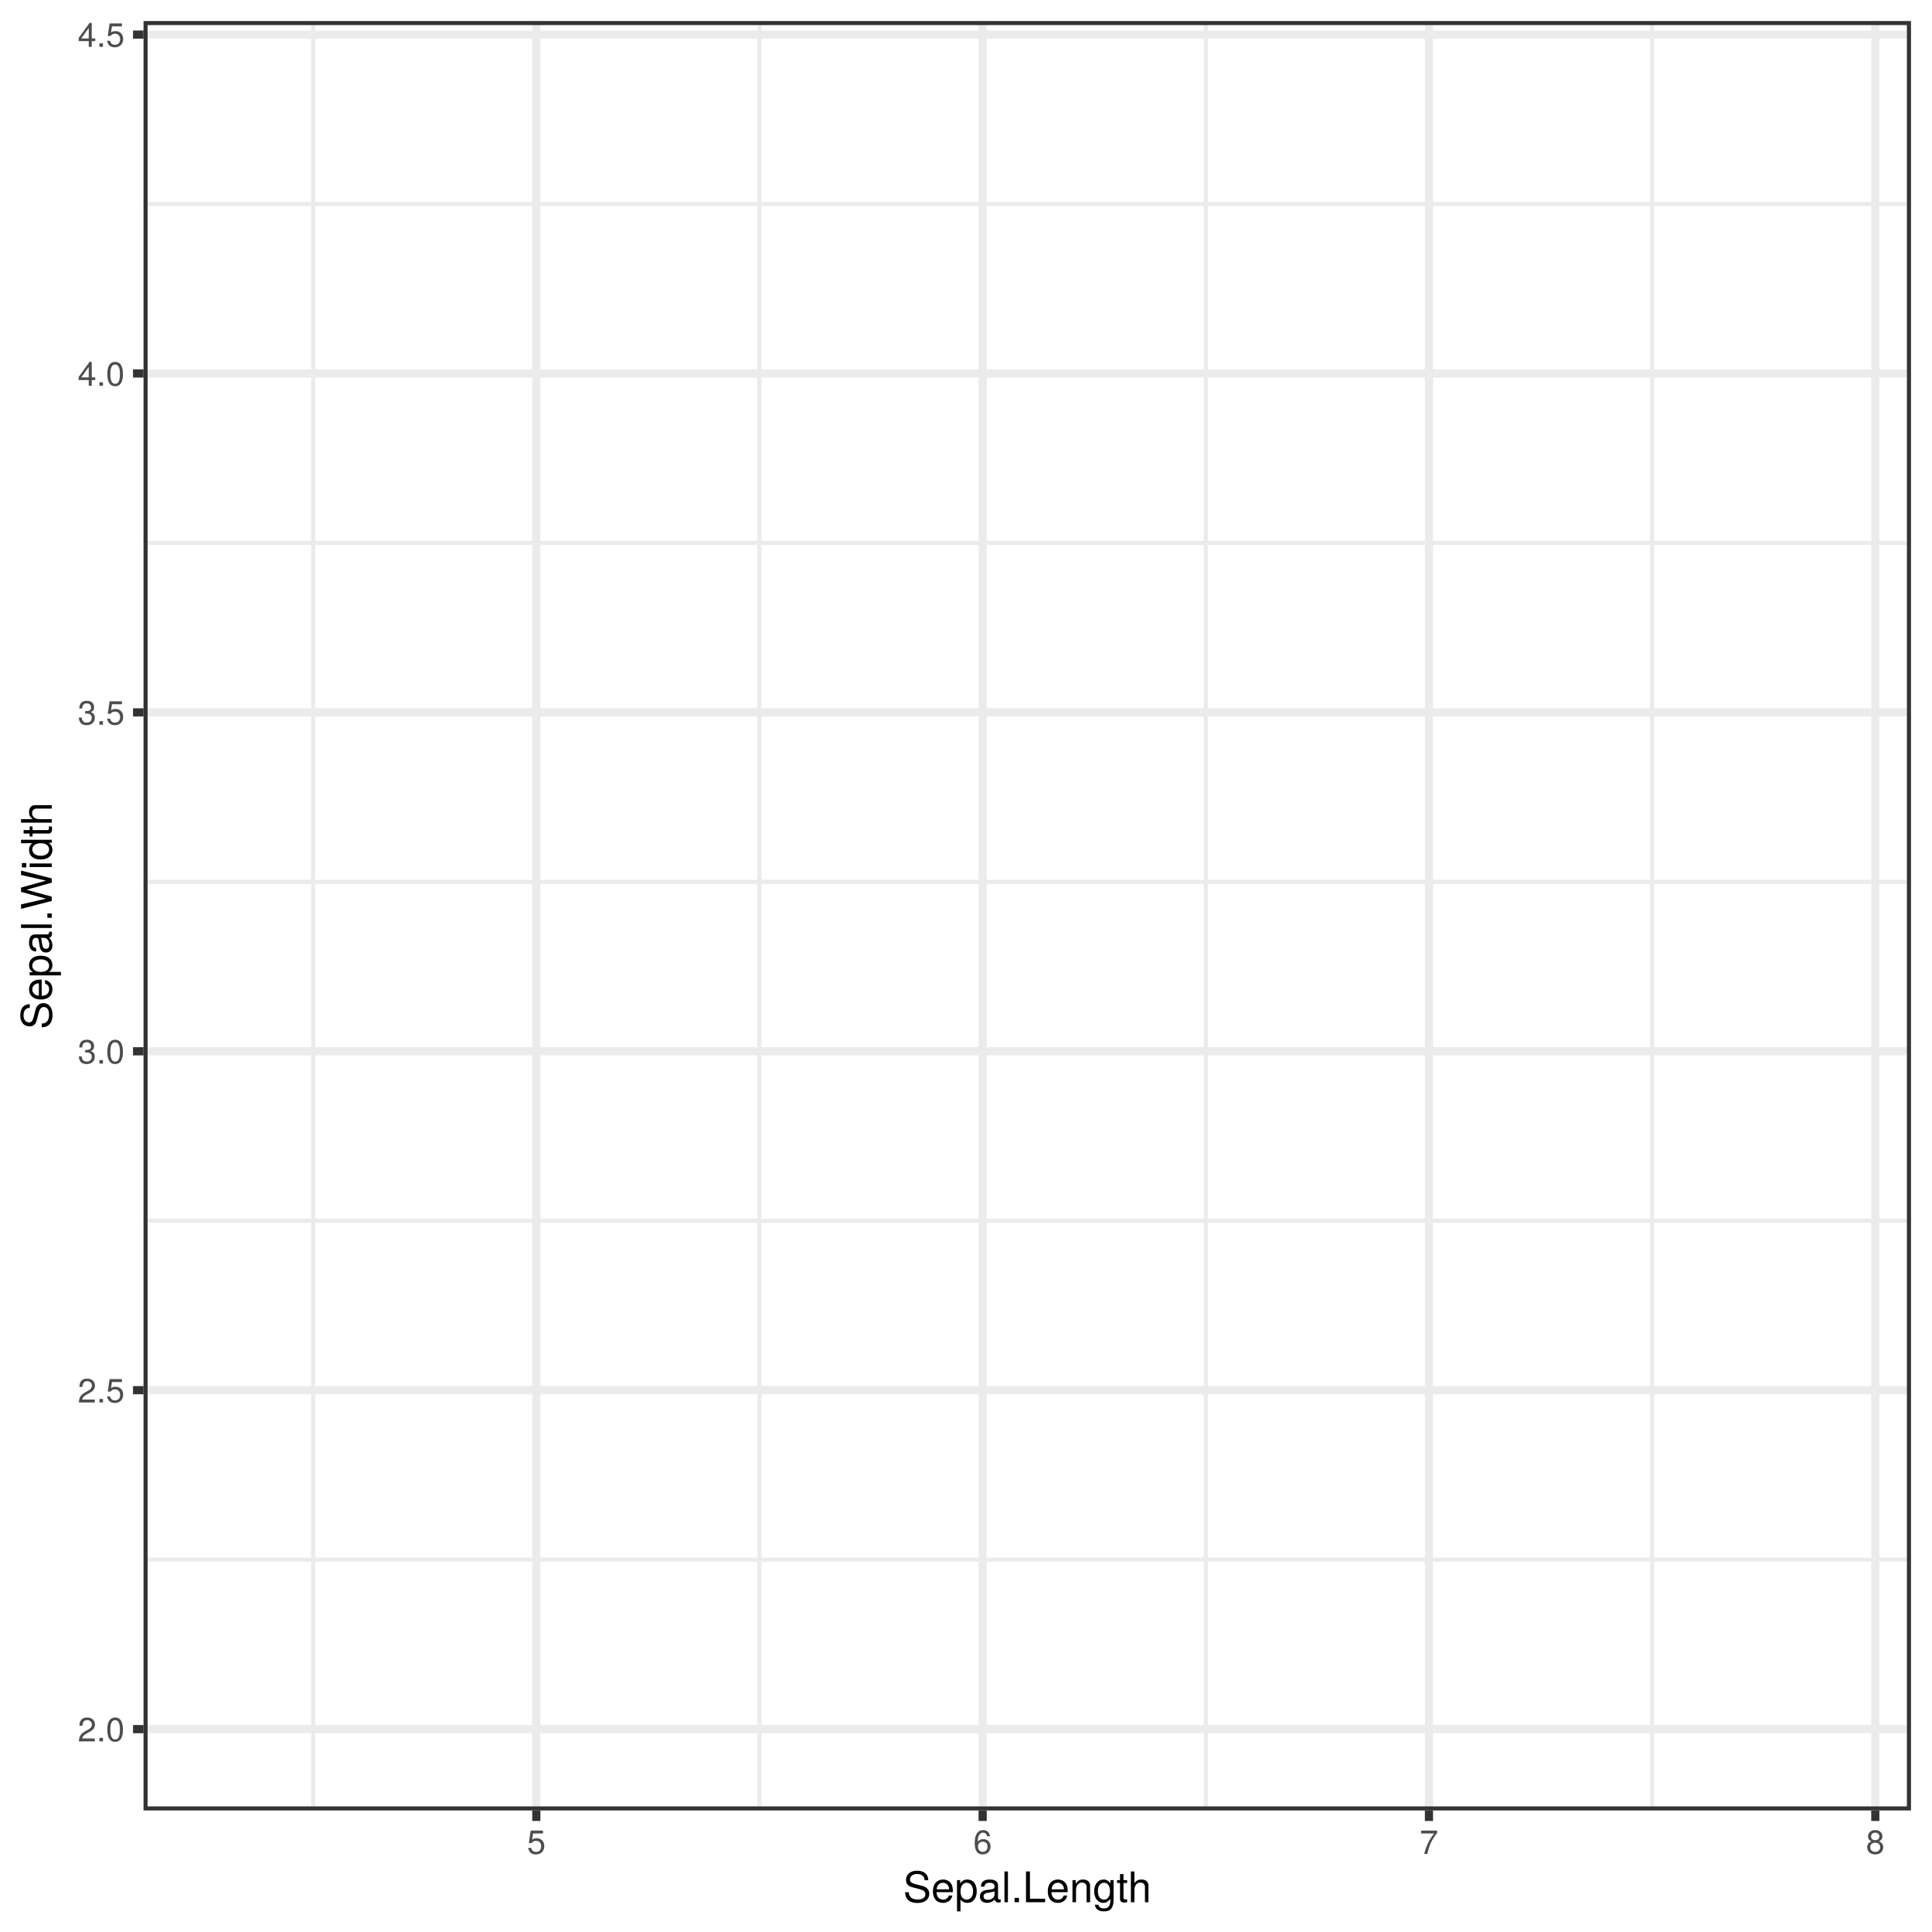
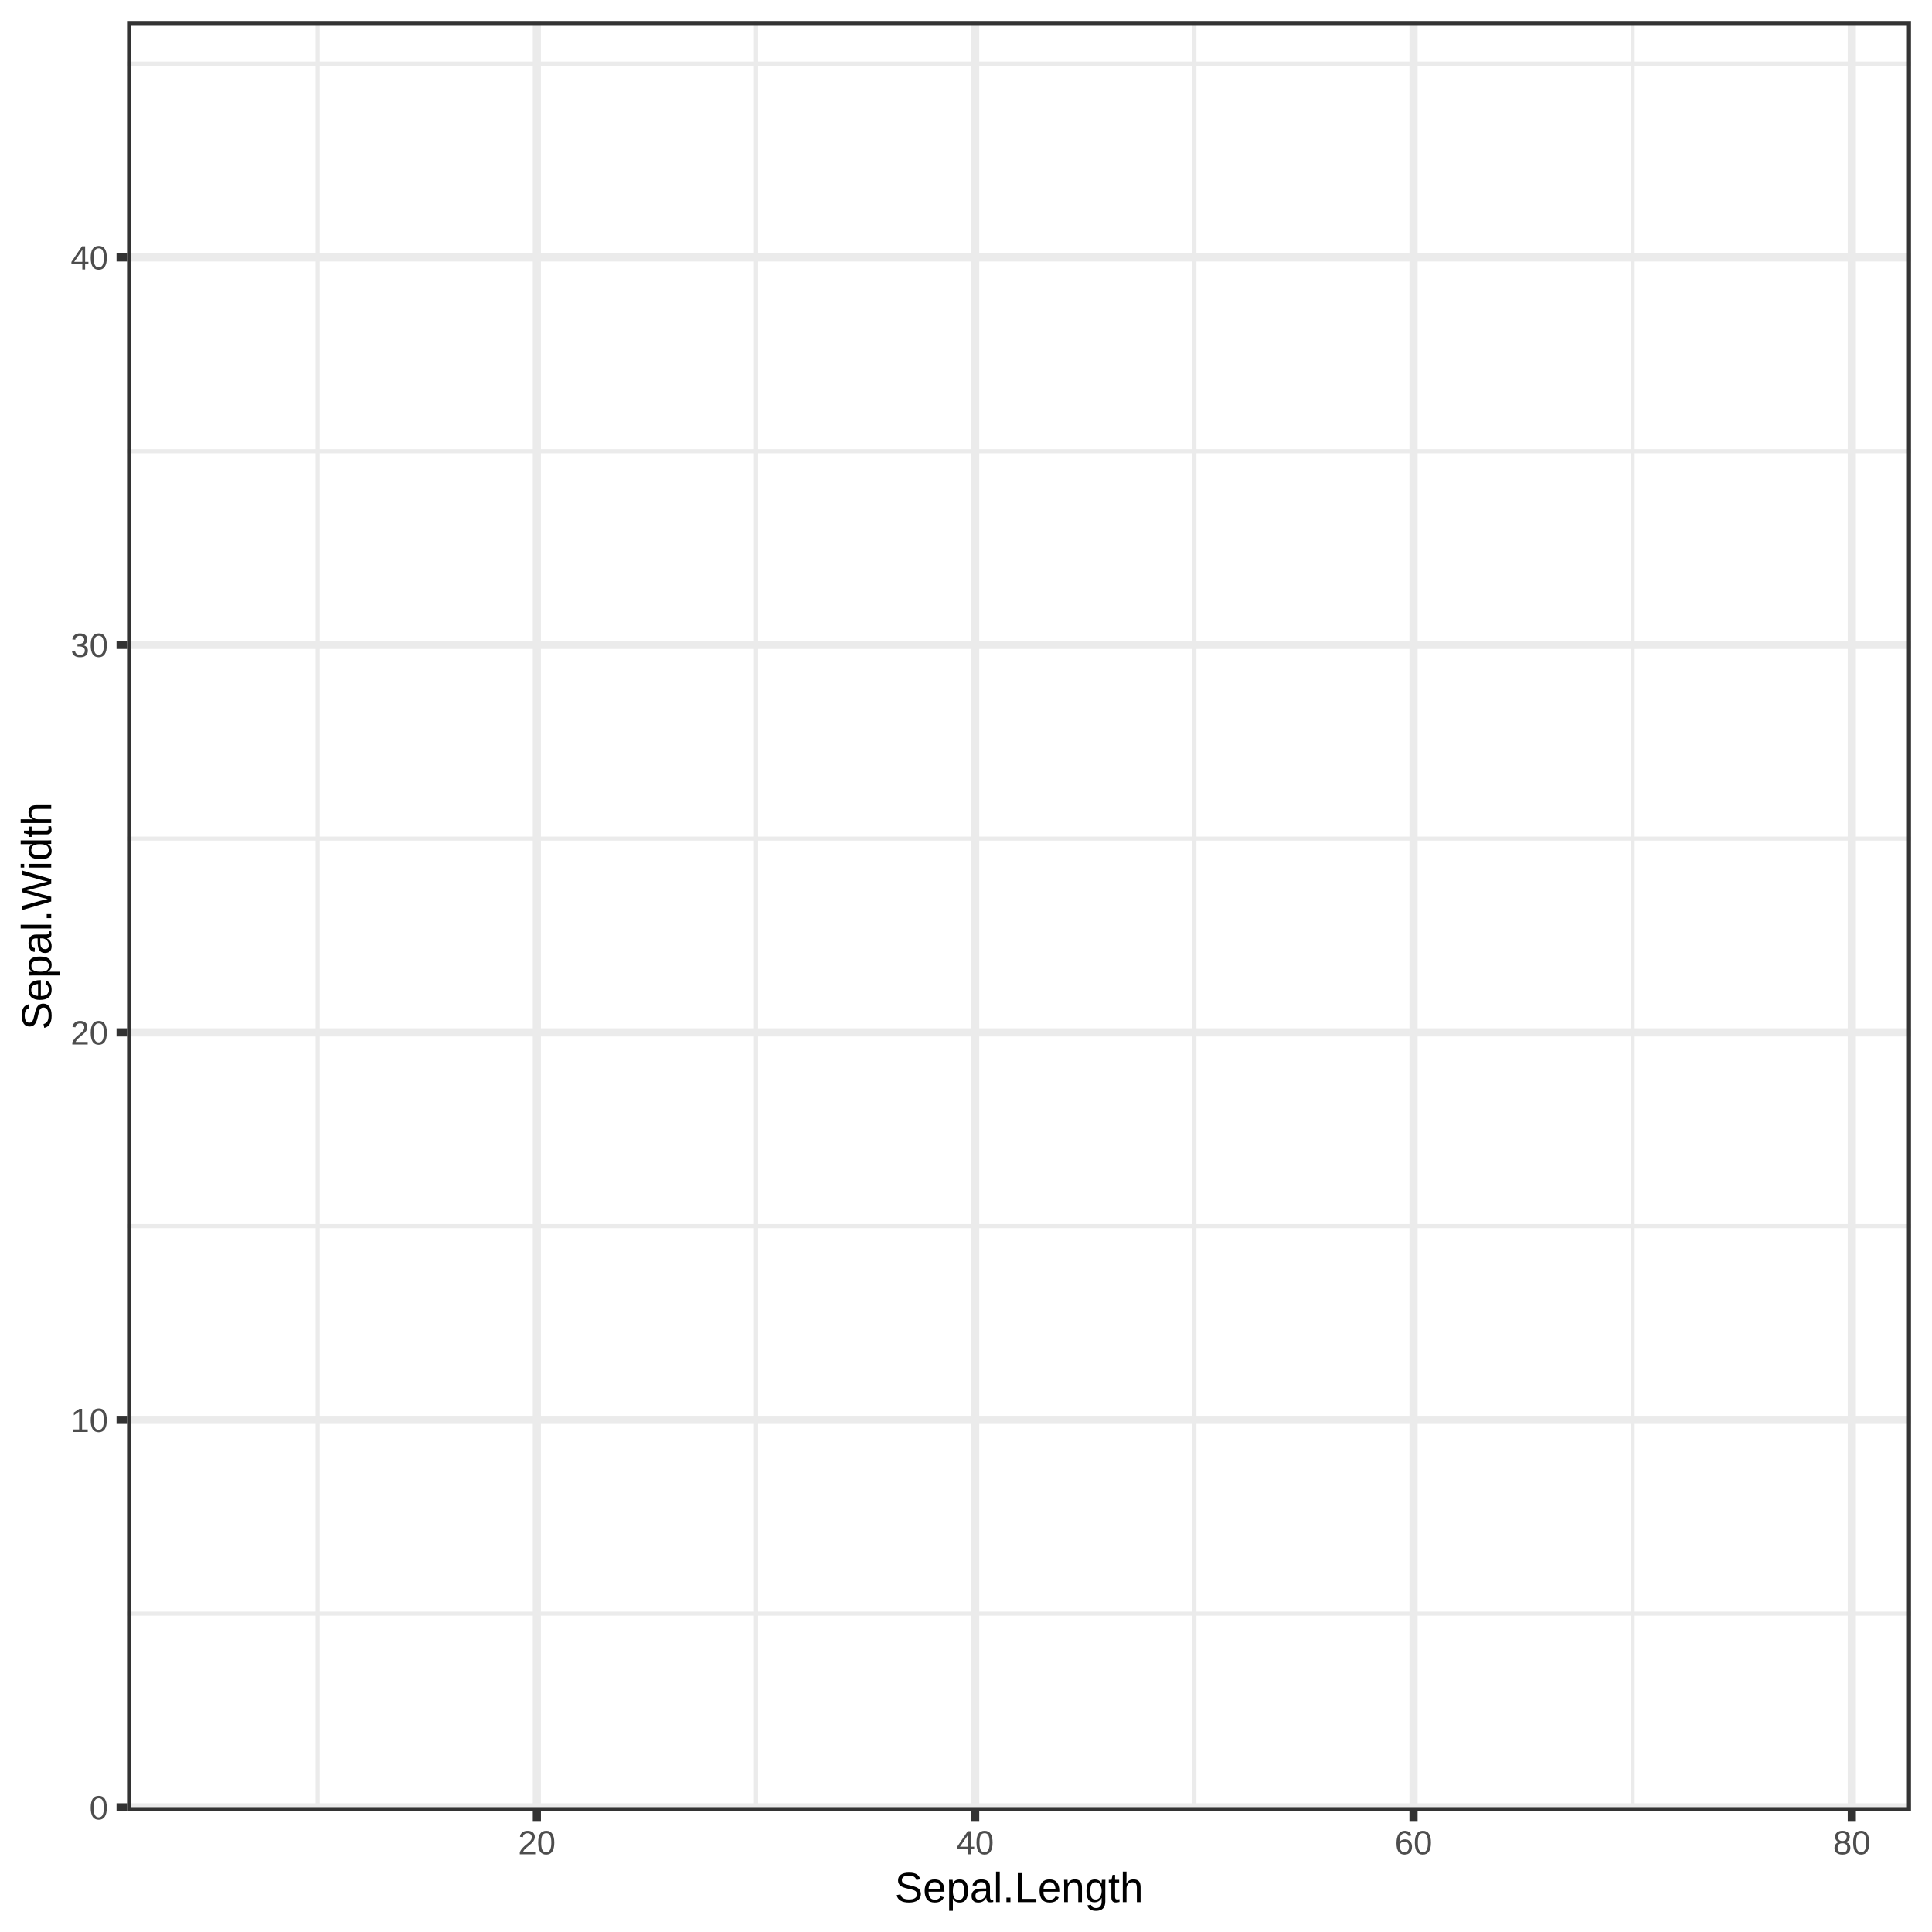
<svg xmlns="http://www.w3.org/2000/svg" class="svglite" width="504.00pt" height="504.00pt" viewBox="0 0 504.00 504.00">
  <defs>
    <style type="text/css">
    .svglite line, .svglite polyline, .svglite polygon, .svglite path, .svglite rect, .svglite circle {
      fill: none;
      stroke: #000000;
      stroke-linecap: round;
      stroke-linejoin: round;
      stroke-miterlimit: 10.00;
    }
    .svglite text {
      white-space: pre;
    }
  </style>
  </defs>
  <rect width="100%" height="100%" style="stroke: none; fill: #FFFFFF;" />
  <defs>
    <clipPath id="cpMC4wMHw1MDQuMDB8MC4wMHw1MDQuMDA=">
      <rect x="0.00" y="0.00" width="504.00" height="504.00" />
    </clipPath>
  </defs>
  <g clip-path="url(#cpMC4wMHw1MDQuMDB8MC4wMHw1MDQuMDA=)">
-     <rect x="-0" y="0.00" width="504.00" height="504.00" style="stroke-width: 2.13; stroke: #FFFFFF; fill: #FFFFFF;" />
+     <rect x="0.00" y="0.00" width="504.00" height="504.00" style="stroke-width: 2.13; stroke: #FFFFFF; fill: #FFFFFF;" />
  </g>
  <defs>
-     <clipPath id="cpMzcuNDR8NDk4LjUyfDUuNDh8NDcyLjI5">
-       <rect x="37.44" y="5.48" width="461.08" height="466.82" />
+     <clipPath id="cpMzMuMTR8NDk4LjUyfDUuNDh8NDcyLjUw">
+       <rect x="33.14" y="5.48" width="465.38" height="467.02" />
    </clipPath>
  </defs>
-   <g clip-path="url(#cpMzcuNDR8NDk4LjUyfDUuNDh8NDcyLjI5)">
-     <rect x="37.44" y="5.48" width="461.08" height="466.82" style="stroke-width: 2.13; stroke: none; fill: #FFFFFF;" />
-     <polyline points="37.44,406.87 498.52,406.87 " style="stroke-width: 1.07; stroke: #EBEBEB; stroke-linecap: butt;" />
-     <polyline points="37.44,318.46 498.52,318.46 " style="stroke-width: 1.07; stroke: #EBEBEB; stroke-linecap: butt;" />
-     <polyline points="37.44,230.05 498.52,230.05 " style="stroke-width: 1.07; stroke: #EBEBEB; stroke-linecap: butt;" />
-     <polyline points="37.44,141.63 498.52,141.63 " style="stroke-width: 1.07; stroke: #EBEBEB; stroke-linecap: butt;" />
-     <polyline points="37.44,53.22 498.52,53.22 " style="stroke-width: 1.07; stroke: #EBEBEB; stroke-linecap: butt;" />
-     <polyline points="81.69,472.29 81.69,5.48 " style="stroke-width: 1.07; stroke: #EBEBEB; stroke-linecap: butt;" />
-     <polyline points="198.12,472.29 198.12,5.48 " style="stroke-width: 1.07; stroke: #EBEBEB; stroke-linecap: butt;" />
-     <polyline points="314.56,472.29 314.56,5.48 " style="stroke-width: 1.07; stroke: #EBEBEB; stroke-linecap: butt;" />
-     <polyline points="430.99,472.29 430.99,5.48 " style="stroke-width: 1.07; stroke: #EBEBEB; stroke-linecap: butt;" />
-     <polyline points="37.44,451.08 498.52,451.08 " style="stroke-width: 2.13; stroke: #EBEBEB; stroke-linecap: butt;" />
-     <polyline points="37.44,362.66 498.52,362.66 " style="stroke-width: 2.13; stroke: #EBEBEB; stroke-linecap: butt;" />
-     <polyline points="37.44,274.25 498.52,274.25 " style="stroke-width: 2.13; stroke: #EBEBEB; stroke-linecap: butt;" />
-     <polyline points="37.44,185.84 498.52,185.84 " style="stroke-width: 2.13; stroke: #EBEBEB; stroke-linecap: butt;" />
-     <polyline points="37.44,97.43 498.52,97.43 " style="stroke-width: 2.13; stroke: #EBEBEB; stroke-linecap: butt;" />
-     <polyline points="37.44,9.02 498.52,9.02 " style="stroke-width: 2.13; stroke: #EBEBEB; stroke-linecap: butt;" />
-     <polyline points="139.91,472.29 139.91,5.48 " style="stroke-width: 2.13; stroke: #EBEBEB; stroke-linecap: butt;" />
-     <polyline points="256.34,472.29 256.34,5.48 " style="stroke-width: 2.13; stroke: #EBEBEB; stroke-linecap: butt;" />
-     <polyline points="372.77,472.29 372.77,5.48 " style="stroke-width: 2.13; stroke: #EBEBEB; stroke-linecap: butt;" />
-     <polyline points="489.21,472.29 489.21,5.48 " style="stroke-width: 2.13; stroke: #EBEBEB; stroke-linecap: butt;" />
-     <rect x="37.44" y="5.48" width="461.08" height="466.82" style="stroke-width: 2.13; stroke: #333333;" />
+   <g clip-path="url(#cpMzMuMTR8NDk4LjUyfDUuNDh8NDcyLjUw)">
+     <rect x="33.14" y="5.48" width="465.38" height="467.02" style="stroke-width: 2.13; stroke: none; fill: #FFFFFF;" />
+     <polyline points="33.14,420.95 498.52,420.95 " style="stroke-width: 1.07; stroke: #EBEBEB; stroke-linecap: butt;" />
+     <polyline points="33.14,319.86 498.52,319.86 " style="stroke-width: 1.07; stroke: #EBEBEB; stroke-linecap: butt;" />
+     <polyline points="33.14,218.77 498.52,218.77 " style="stroke-width: 1.07; stroke: #EBEBEB; stroke-linecap: butt;" />
+     <polyline points="33.14,117.69 498.52,117.69 " style="stroke-width: 1.07; stroke: #EBEBEB; stroke-linecap: butt;" />
+     <polyline points="33.14,16.60 498.52,16.60 " style="stroke-width: 1.07; stroke: #EBEBEB; stroke-linecap: butt;" />
+     <polyline points="82.88,472.50 82.88,5.48 " style="stroke-width: 1.07; stroke: #EBEBEB; stroke-linecap: butt;" />
+     <polyline points="197.22,472.50 197.22,5.48 " style="stroke-width: 1.07; stroke: #EBEBEB; stroke-linecap: butt;" />
+     <polyline points="311.57,472.50 311.57,5.48 " style="stroke-width: 1.07; stroke: #EBEBEB; stroke-linecap: butt;" />
+     <polyline points="425.91,472.50 425.91,5.48 " style="stroke-width: 1.07; stroke: #EBEBEB; stroke-linecap: butt;" />
+     <polyline points="33.14,471.49 498.52,471.49 " style="stroke-width: 2.13; stroke: #EBEBEB; stroke-linecap: butt;" />
+     <polyline points="33.14,370.41 498.52,370.41 " style="stroke-width: 2.13; stroke: #EBEBEB; stroke-linecap: butt;" />
+     <polyline points="33.14,269.32 498.52,269.32 " style="stroke-width: 2.13; stroke: #EBEBEB; stroke-linecap: butt;" />
+     <polyline points="33.14,168.23 498.52,168.23 " style="stroke-width: 2.13; stroke: #EBEBEB; stroke-linecap: butt;" />
+     <polyline points="33.14,67.14 498.52,67.14 " style="stroke-width: 2.13; stroke: #EBEBEB; stroke-linecap: butt;" />
+     <polyline points="140.05,472.50 140.05,5.48 " style="stroke-width: 2.13; stroke: #EBEBEB; stroke-linecap: butt;" />
+     <polyline points="254.39,472.50 254.39,5.48 " style="stroke-width: 2.13; stroke: #EBEBEB; stroke-linecap: butt;" />
+     <polyline points="368.74,472.50 368.74,5.48 " style="stroke-width: 2.13; stroke: #EBEBEB; stroke-linecap: butt;" />
+     <polyline points="483.08,472.50 483.08,5.48 " style="stroke-width: 2.13; stroke: #EBEBEB; stroke-linecap: butt;" />
+     <rect x="33.14" y="5.48" width="465.38" height="467.02" style="stroke-width: 2.13; stroke: #333333;" />
  </g>
  <g clip-path="url(#cpMC4wMHw1MDQuMDB8MC4wMHw1MDQuMDA=)">
-     <text x="32.51" y="454.28" text-anchor="end" style="font-size: 8.80px;fill: #4D4D4D; font-family: &quot;TeX Gyre Heros&quot;;" textLength="13.98px" lengthAdjust="spacingAndGlyphs">2.0</text>
-     <text x="32.51" y="365.87" text-anchor="end" style="font-size: 8.80px;fill: #4D4D4D; font-family: &quot;TeX Gyre Heros&quot;;" textLength="13.98px" lengthAdjust="spacingAndGlyphs">2.5</text>
-     <text x="32.51" y="277.46" text-anchor="end" style="font-size: 8.80px;fill: #4D4D4D; font-family: &quot;TeX Gyre Heros&quot;;" textLength="13.98px" lengthAdjust="spacingAndGlyphs">3.0</text>
-     <text x="32.51" y="189.05" text-anchor="end" style="font-size: 8.80px;fill: #4D4D4D; font-family: &quot;TeX Gyre Heros&quot;;" textLength="13.98px" lengthAdjust="spacingAndGlyphs">3.5</text>
-     <text x="32.51" y="100.64" text-anchor="end" style="font-size: 8.80px;fill: #4D4D4D; font-family: &quot;TeX Gyre Heros&quot;;" textLength="13.98px" lengthAdjust="spacingAndGlyphs">4.0</text>
-     <text x="32.51" y="12.22" text-anchor="end" style="font-size: 8.80px;fill: #4D4D4D; font-family: &quot;TeX Gyre Heros&quot;;" textLength="13.98px" lengthAdjust="spacingAndGlyphs">4.5</text>
-     <polyline points="34.70,451.08 37.44,451.08 " style="stroke-width: 2.13; stroke: #333333; stroke-linecap: butt;" />
-     <polyline points="34.70,362.66 37.44,362.66 " style="stroke-width: 2.13; stroke: #333333; stroke-linecap: butt;" />
-     <polyline points="34.70,274.25 37.44,274.25 " style="stroke-width: 2.13; stroke: #333333; stroke-linecap: butt;" />
-     <polyline points="34.70,185.84 37.44,185.84 " style="stroke-width: 2.13; stroke: #333333; stroke-linecap: butt;" />
-     <polyline points="34.70,97.43 37.44,97.43 " style="stroke-width: 2.13; stroke: #333333; stroke-linecap: butt;" />
-     <polyline points="34.70,9.02 37.44,9.02 " style="stroke-width: 2.13; stroke: #333333; stroke-linecap: butt;" />
-     <polyline points="139.91,475.03 139.91,472.29 " style="stroke-width: 2.13; stroke: #333333; stroke-linecap: butt;" />
-     <polyline points="256.34,475.03 256.34,472.29 " style="stroke-width: 2.13; stroke: #333333; stroke-linecap: butt;" />
-     <polyline points="372.77,475.03 372.77,472.29 " style="stroke-width: 2.13; stroke: #333333; stroke-linecap: butt;" />
-     <polyline points="489.21,475.03 489.21,472.29 " style="stroke-width: 2.13; stroke: #333333; stroke-linecap: butt;" />
-     <text x="139.91" y="483.64" text-anchor="middle" style="font-size: 8.80px;fill: #4D4D4D; font-family: &quot;TeX Gyre Heros&quot;;" textLength="5.59px" lengthAdjust="spacingAndGlyphs">5</text>
-     <text x="256.34" y="483.64" text-anchor="middle" style="font-size: 8.80px;fill: #4D4D4D; font-family: &quot;TeX Gyre Heros&quot;;" textLength="5.59px" lengthAdjust="spacingAndGlyphs">6</text>
-     <text x="372.77" y="483.64" text-anchor="middle" style="font-size: 8.80px;fill: #4D4D4D; font-family: &quot;TeX Gyre Heros&quot;;" textLength="5.59px" lengthAdjust="spacingAndGlyphs">7</text>
-     <text x="489.21" y="483.64" text-anchor="middle" style="font-size: 8.80px;fill: #4D4D4D; font-family: &quot;TeX Gyre Heros&quot;;" textLength="5.59px" lengthAdjust="spacingAndGlyphs">8</text>
-     <text x="267.98" y="496.23" text-anchor="middle" style="font-size: 11.00px; font-family: &quot;TeX Gyre Heros&quot;;" textLength="71.97px" lengthAdjust="spacingAndGlyphs">Sepal.Length</text>
-     <text transform="translate(13.50,238.89) rotate(-90)" text-anchor="middle" style="font-size: 11.00px; font-family: &quot;TeX Gyre Heros&quot;;" textLength="66.00px" lengthAdjust="spacingAndGlyphs">Sepal.Width</text>
+     <text x="28.21" y="474.64" text-anchor="end" style="font-size: 8.80px;fill: #4D4D4D; font-family: &quot;Arial&quot;;" textLength="4.90px" lengthAdjust="spacingAndGlyphs">0</text>
+     <text x="28.21" y="373.56" text-anchor="end" style="font-size: 8.80px;fill: #4D4D4D; font-family: &quot;Arial&quot;;" textLength="9.79px" lengthAdjust="spacingAndGlyphs">10</text>
+     <text x="28.21" y="272.47" text-anchor="end" style="font-size: 8.80px;fill: #4D4D4D; font-family: &quot;Arial&quot;;" textLength="9.79px" lengthAdjust="spacingAndGlyphs">20</text>
+     <text x="28.21" y="171.38" text-anchor="end" style="font-size: 8.80px;fill: #4D4D4D; font-family: &quot;Arial&quot;;" textLength="9.79px" lengthAdjust="spacingAndGlyphs">30</text>
+     <text x="28.21" y="70.29" text-anchor="end" style="font-size: 8.80px;fill: #4D4D4D; font-family: &quot;Arial&quot;;" textLength="9.79px" lengthAdjust="spacingAndGlyphs">40</text>
+     <polyline points="30.40,471.49 33.14,471.49 " style="stroke-width: 2.13; stroke: #333333; stroke-linecap: butt;" />
+     <polyline points="30.40,370.41 33.14,370.41 " style="stroke-width: 2.13; stroke: #333333; stroke-linecap: butt;" />
+     <polyline points="30.40,269.32 33.14,269.32 " style="stroke-width: 2.13; stroke: #333333; stroke-linecap: butt;" />
+     <polyline points="30.40,168.23 33.14,168.23 " style="stroke-width: 2.13; stroke: #333333; stroke-linecap: butt;" />
+     <polyline points="30.40,67.14 33.14,67.14 " style="stroke-width: 2.13; stroke: #333333; stroke-linecap: butt;" />
+     <polyline points="140.05,475.24 140.05,472.50 " style="stroke-width: 2.13; stroke: #333333; stroke-linecap: butt;" />
+     <polyline points="254.39,475.24 254.39,472.50 " style="stroke-width: 2.13; stroke: #333333; stroke-linecap: butt;" />
+     <polyline points="368.74,475.24 368.74,472.50 " style="stroke-width: 2.13; stroke: #333333; stroke-linecap: butt;" />
+     <polyline points="483.08,475.24 483.08,472.50 " style="stroke-width: 2.13; stroke: #333333; stroke-linecap: butt;" />
+     <text x="140.05" y="483.74" text-anchor="middle" style="font-size: 8.80px;fill: #4D4D4D; font-family: &quot;Arial&quot;;" textLength="9.79px" lengthAdjust="spacingAndGlyphs">20</text>
+     <text x="254.39" y="483.74" text-anchor="middle" style="font-size: 8.80px;fill: #4D4D4D; font-family: &quot;Arial&quot;;" textLength="9.79px" lengthAdjust="spacingAndGlyphs">40</text>
+     <text x="368.74" y="483.74" text-anchor="middle" style="font-size: 8.80px;fill: #4D4D4D; font-family: &quot;Arial&quot;;" textLength="9.79px" lengthAdjust="spacingAndGlyphs">60</text>
+     <text x="483.08" y="483.74" text-anchor="middle" style="font-size: 8.80px;fill: #4D4D4D; font-family: &quot;Arial&quot;;" textLength="9.79px" lengthAdjust="spacingAndGlyphs">80</text>
+     <text x="265.83" y="496.20" text-anchor="middle" style="font-size: 11.00px; font-family: &quot;Arial&quot;;" textLength="64.86px" lengthAdjust="spacingAndGlyphs">Sepal.Length</text>
+     <text transform="translate(13.36,238.99) rotate(-90)" text-anchor="middle" style="font-size: 11.00px; font-family: &quot;Arial&quot;;" textLength="59.32px" lengthAdjust="spacingAndGlyphs">Sepal.Width</text>
  </g>
</svg>
